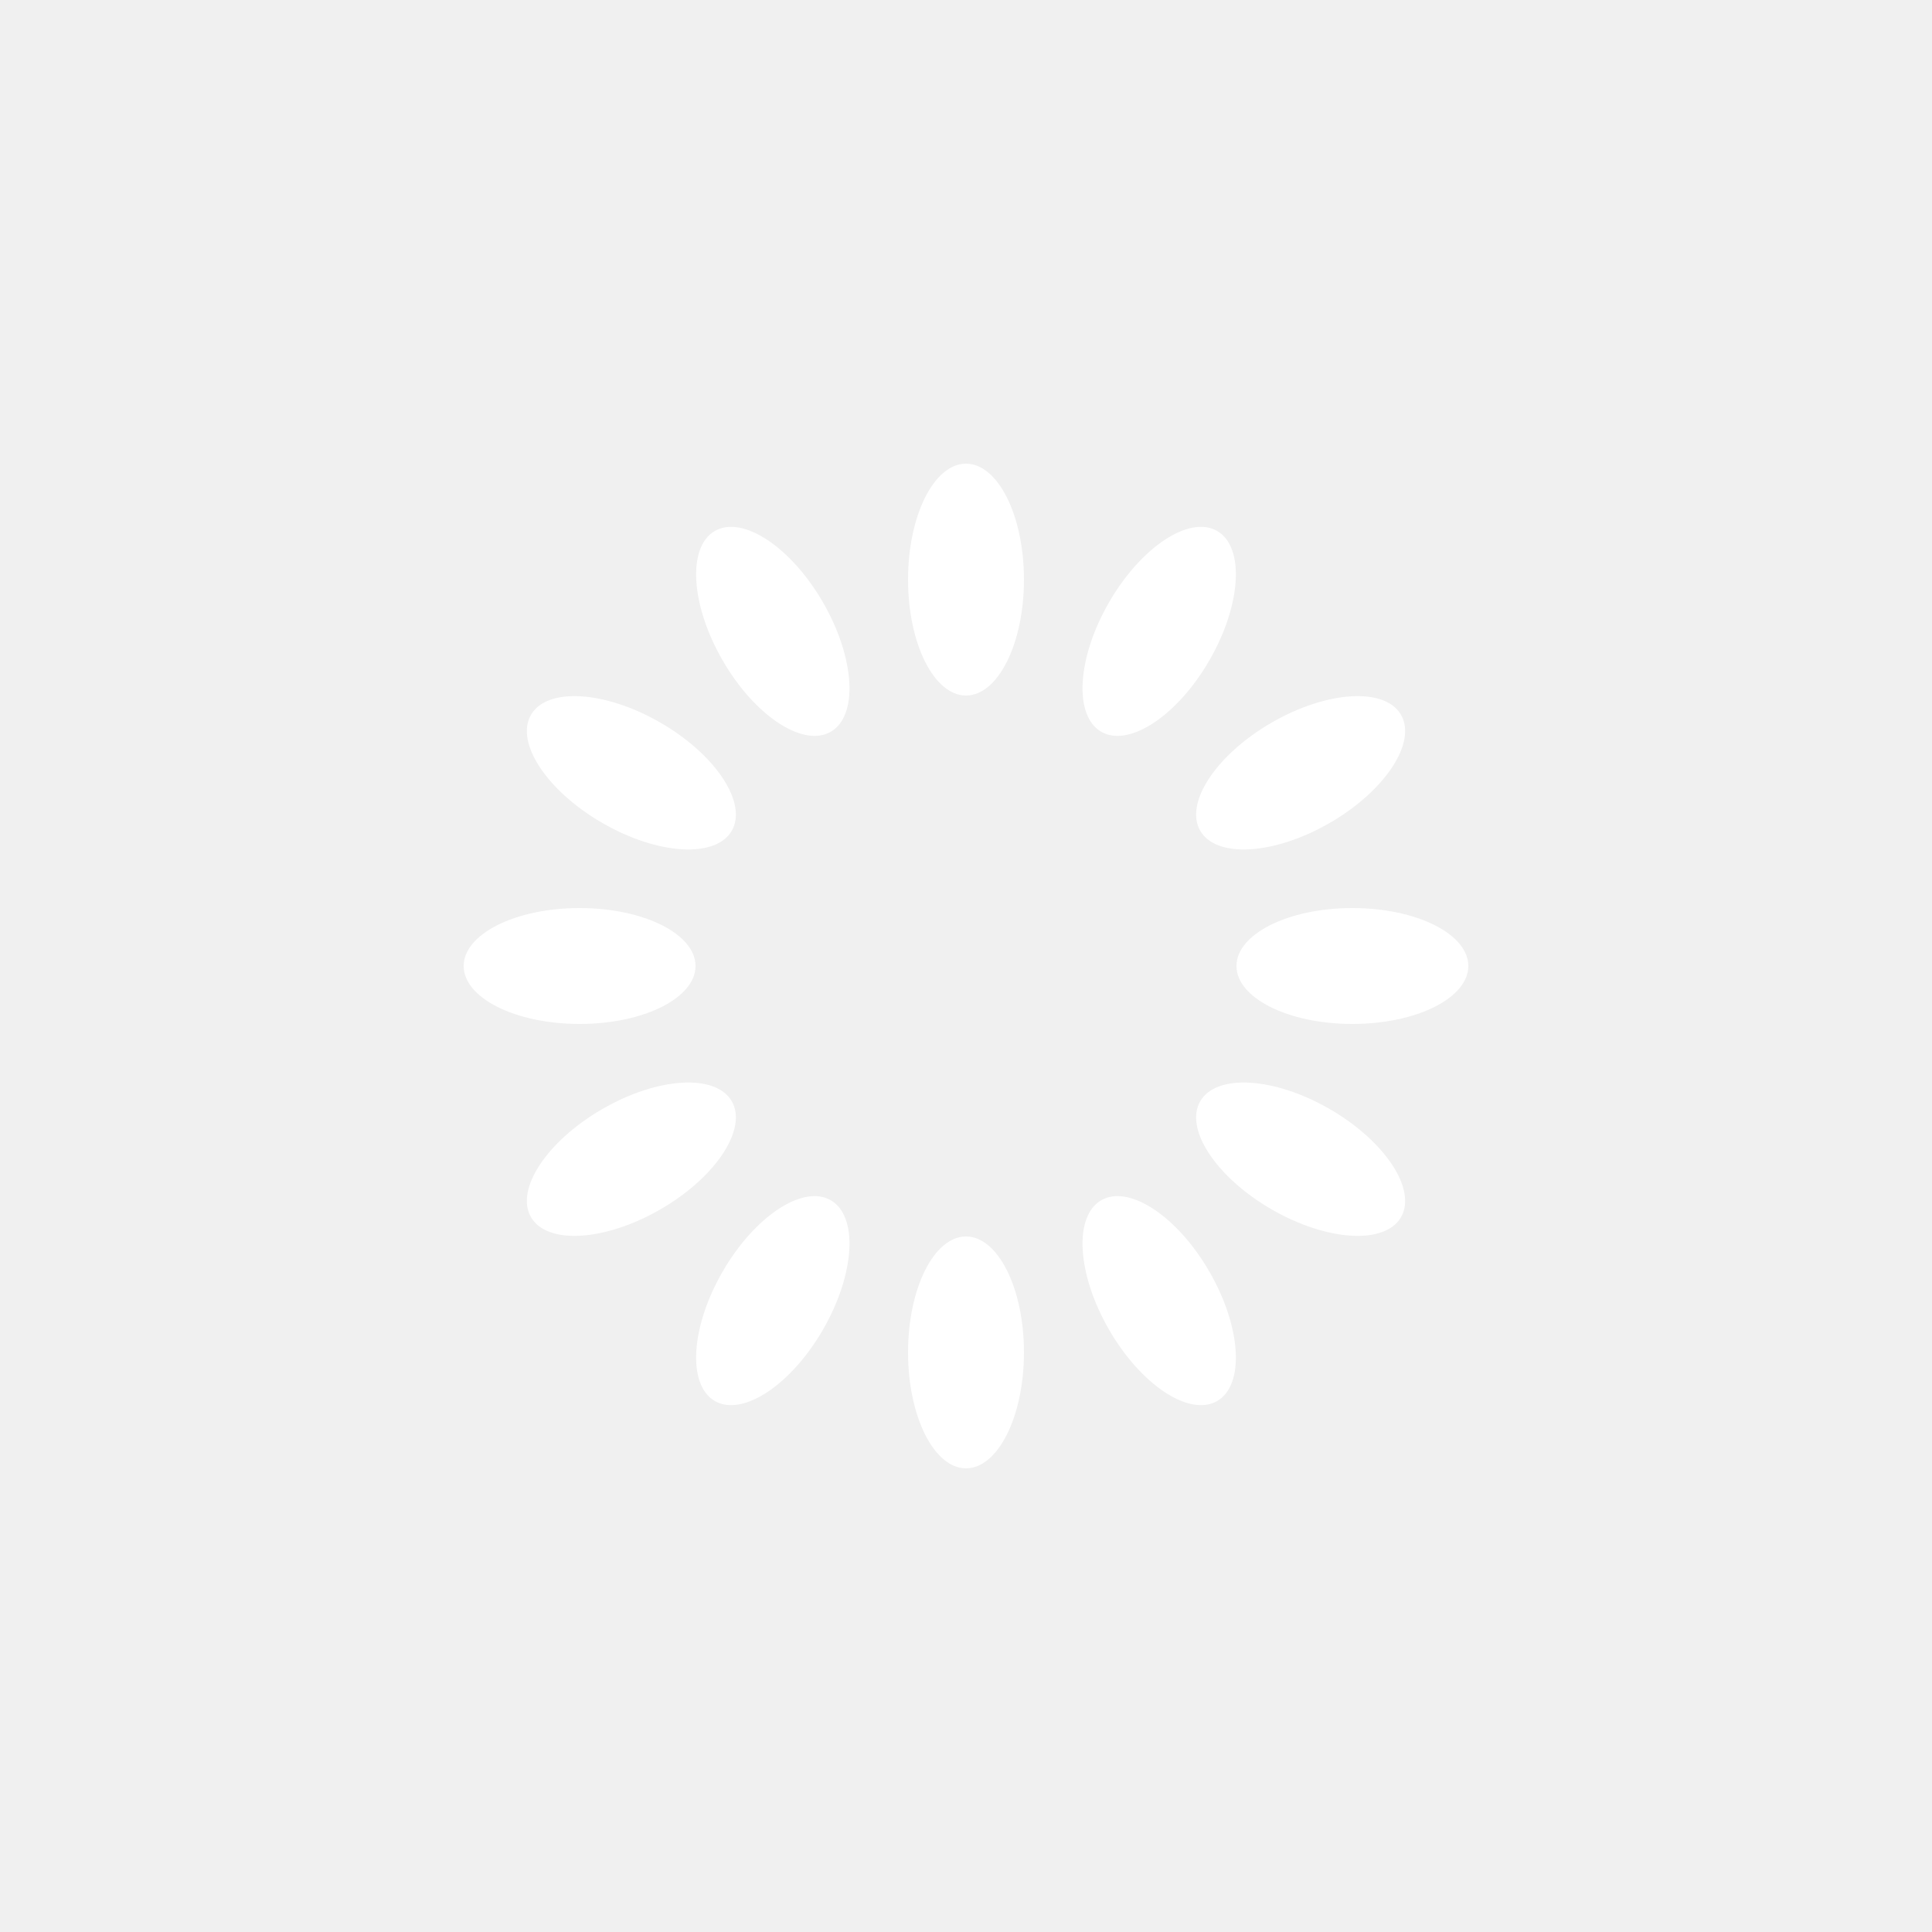
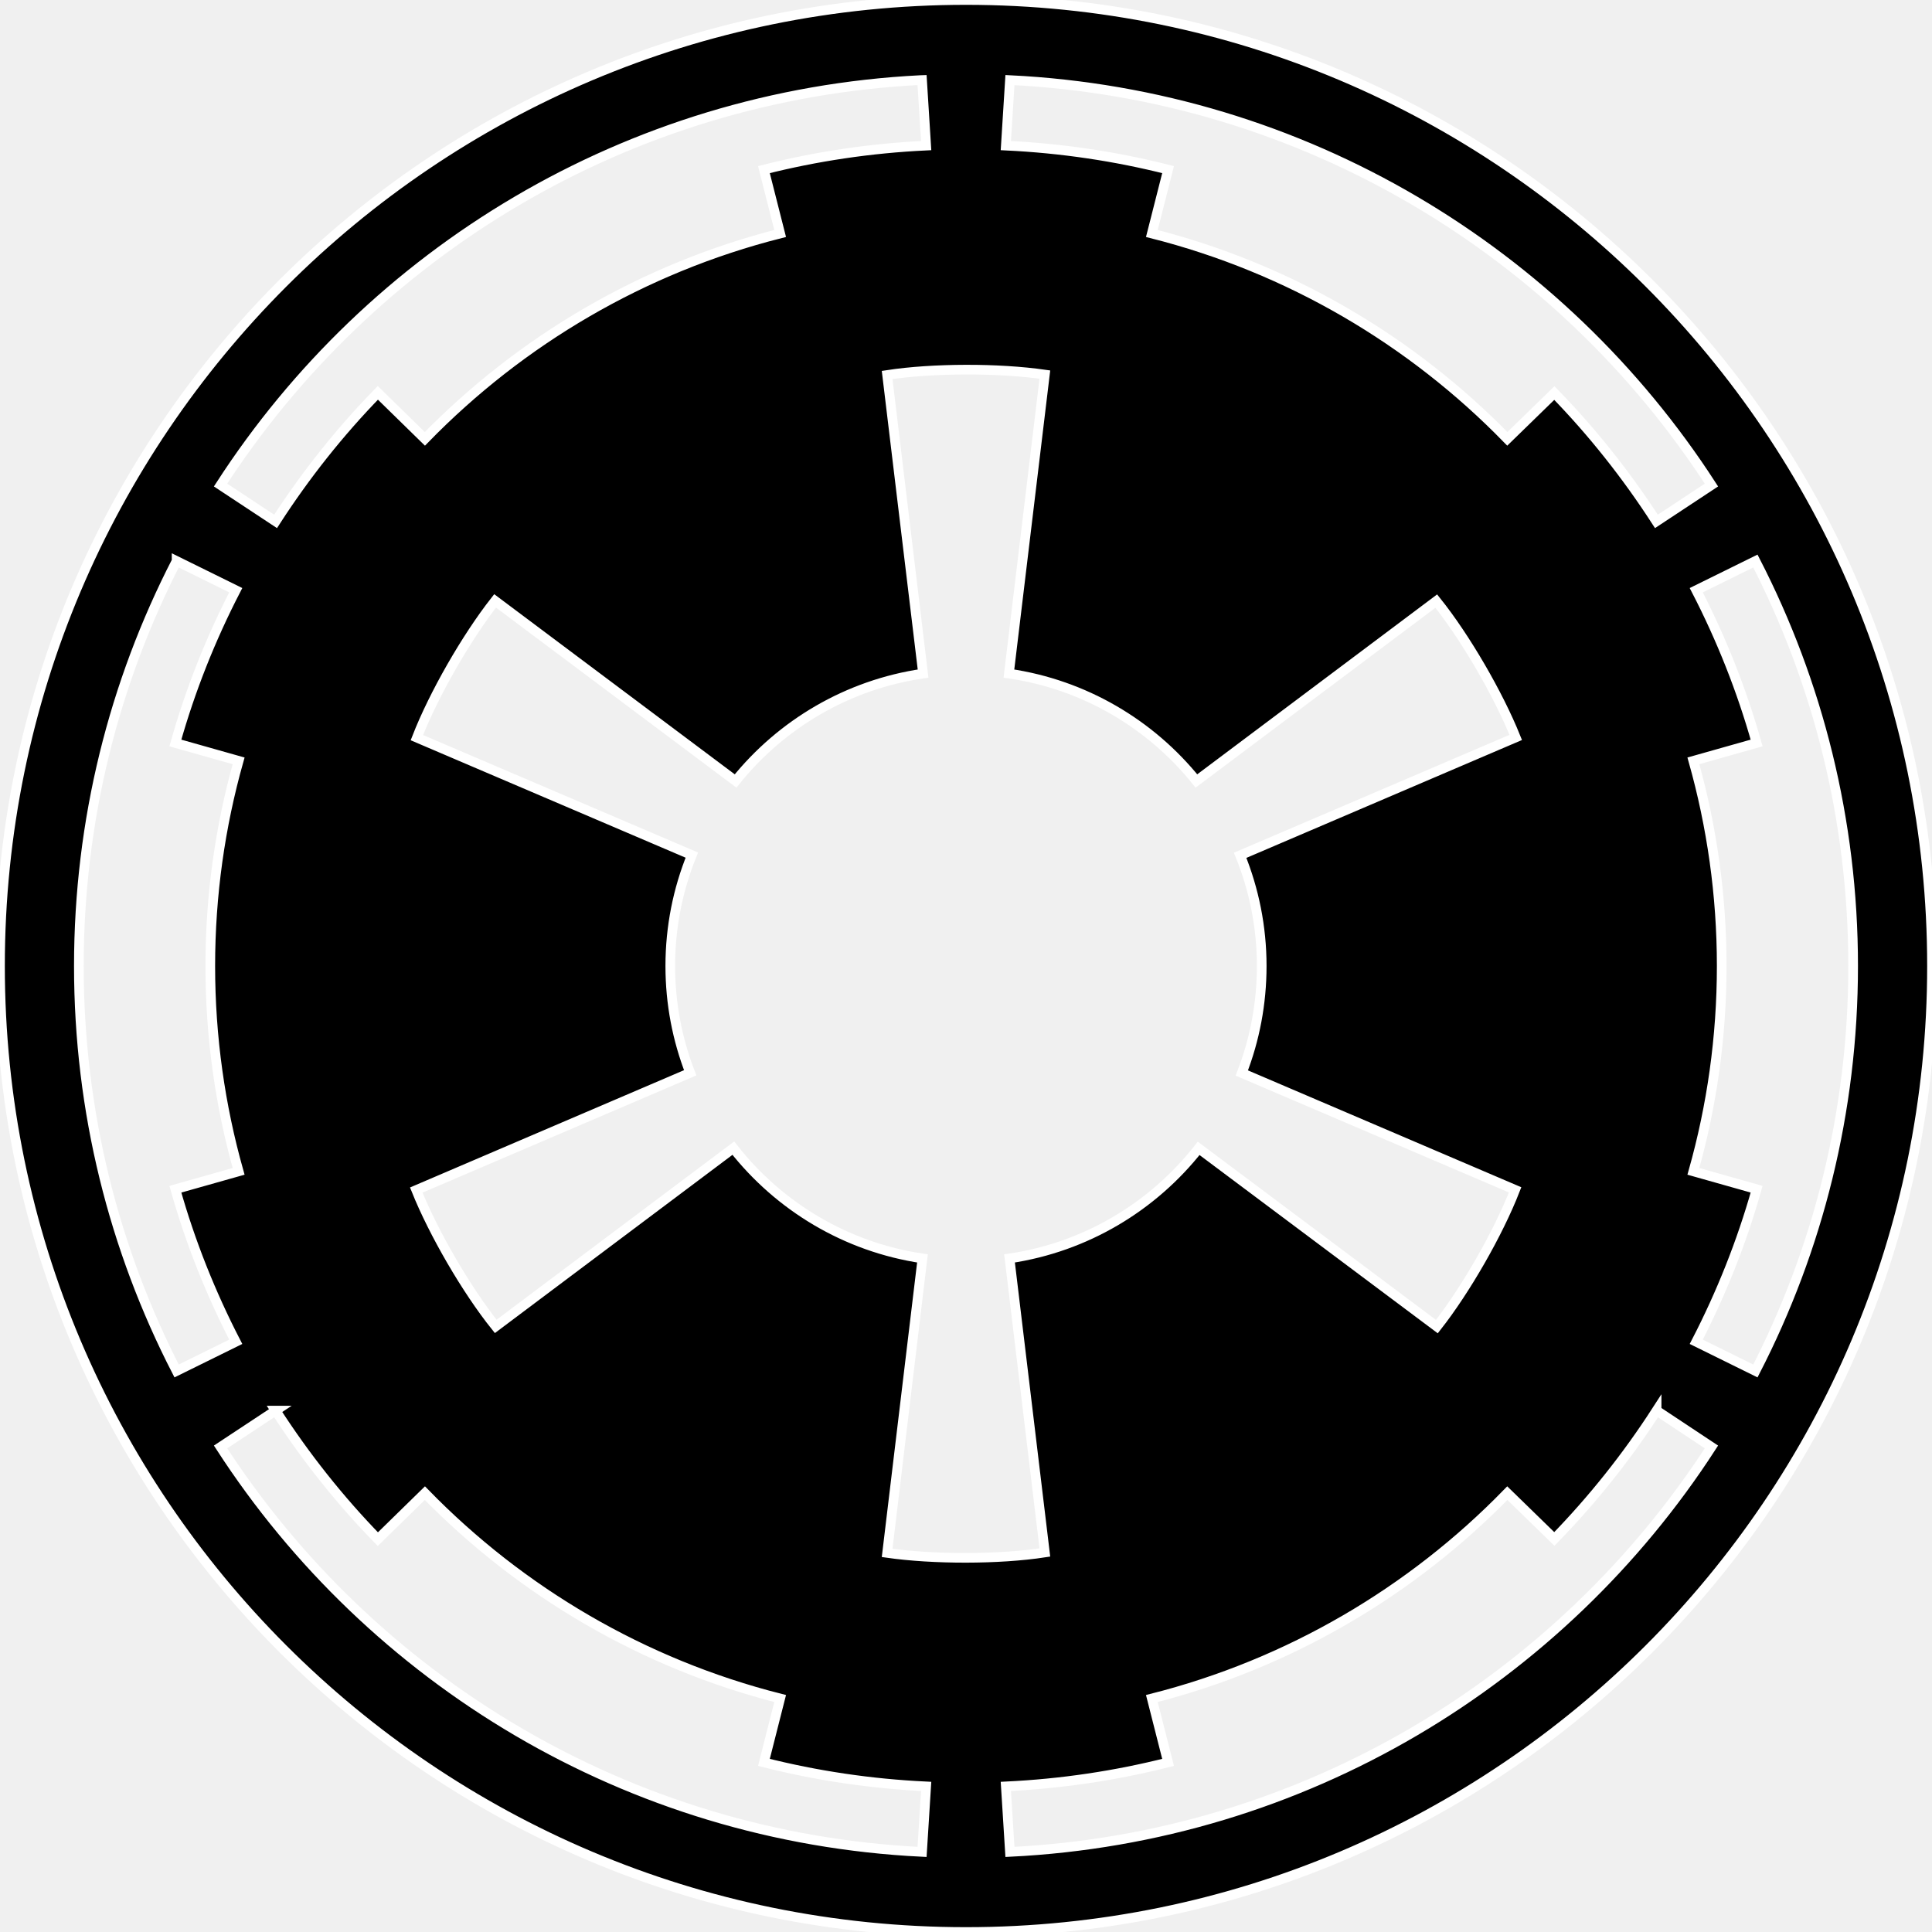
- <svg xmlns="http://www.w3.org/2000/svg" viewBox="0 0 100 100" preserveAspectRatio="xMidYMid" style="shape-rendering: auto; display: block; background: rgba(255, 255, 255, 0);" width="200" height="200">
-   <g>
-     <g transform="rotate(0 50 50)">
-       <rect fill="#ffffff" height="12" width="6" ry="6" rx="3" y="24" x="47">
-         <animate repeatCount="indefinite" begin="-0.917s" dur="1s" keyTimes="0;1" values="1;0" attributeName="opacity" />
-       </rect>
+ <svg xmlns="http://www.w3.org/2000/svg" id="emblem_of_the_first_galactic_empire4" viewBox="0 0 600 600" shape-rendering="geometricPrecision" text-rendering="geometricPrecision" project-id="78f6c7826f5f4b8f93c30fd338aff7c8" export-id="f1497c22a1774cbfae9ebc0179961d18" cached="false">
+   <style>#emblem_of_the_first_galactic_empire4-u-p1_tr {animation: emblem_of_the_first_galactic_empire4-u-p1_tr__tr 500ms linear infinite alternate forwards}@keyframes emblem_of_the_first_galactic_empire4-u-p1_tr__tr { 0% {transform: translate(487.1429px,410.9336px) rotate(0deg);animation-timing-function: cubic-bezier(0.42,0,0.58,1)} 100% {transform: translate(487.1429px,410.9336px) rotate(180deg)}}</style>
+   <g id="emblem_of_the_first_galactic_empire4-u-l1" transform="translate(-187.1429-110.9336)">
+     <g id="emblem_of_the_first_galactic_empire4-u-p1_tr" transform="translate(487.1429,410.9336) rotate(0)">
+       <path id="emblem_of_the_first_galactic_empire4-u-p1" d="M487.143,110.934c-165.6,0-300,134.4-300,300s134.4,300,300,300s300-134.4,300-300-134.4-300-300-300Zm-14.158,24.872c.169-.009.341.008.51,0l1.276,20.344c-17.303.825-34.145,3.348-50.383,7.462l5.038,19.834c-42.622,10.796-80.585,33.241-110.332,63.776l-14.605-14.286c-11.878,12.186-22.498,25.572-31.76,39.923l-17.092-11.288c46.681-72.177,126.195-121.14,217.347-125.765Zm27.806,0c91.363,4.469,171.09,53.454,217.857,125.765l-17.092,11.288c-9.242-14.316-19.851-27.699-31.696-39.86L655.255,247.222c-29.751-30.55-67.759-52.976-110.395-63.776l5.038-19.834c-16.238-4.113-33.079-6.637-50.383-7.462l1.276-20.344Zm-13.648,89.923c8.673-.02,17.347.51,24.49,1.531L500.472,320.117c23.459,3.421,44.028,15.699,58.227,33.355l74.49-55.867c9.048,11.272,19.306,28.955,24.681,42.347L572.283,376.559c4.302,10.628,6.696,22.21,6.696,34.375c0,11.72-2.179,22.919-6.186,33.227l84.885,36.288c-5.238,13.472-15.388,31.123-24.298,42.474l-73.98-55.357c-14.18,18.059-34.984,30.67-58.737,34.184l10.969,91.327c-14.286,2.2-34.694,2.168-48.98.128l10.969-91.454c-23.77-3.516-44.556-16.167-58.737-34.247l-73.788,55.357c-9.048-11.272-19.306-28.955-24.681-42.347l85.077-36.416c-3.994-10.293-6.186-21.465-6.186-33.163c0-12.186,2.38-23.795,6.696-34.439l-85.395-36.48c5.238-13.472,15.388-31.123,24.298-42.474l74.681,55.931c14.199-17.656,34.768-29.934,58.227-33.355l-11.161-92.73c7.143-1.1,15.816-1.638,24.49-1.658ZM241.99,285.168l18.367,9.056c-7.747,15.018-14.081,30.875-18.75,47.449L261.25,347.222c-5.71,20.265-8.801,41.628-8.801,63.712c0,22.105,3.08,43.493,8.801,63.776l-19.643,5.548c4.666,16.548,11.013,32.39,18.75,47.385l-18.367,9.056c-19.398-37.711-30.357-80.464-30.357-125.765s10.959-88.054,30.357-125.765Zm490.306,0c19.398,37.711,30.357,80.464,30.357,125.765s-10.959,88.054-30.357,125.765l-18.367-9.056c7.74-15,14.082-30.832,18.75-47.385l-19.643-5.548c5.721-20.283,8.801-41.67,8.801-63.776c0-22.084-3.091-43.446-8.801-63.712l19.643-5.548c-4.668-16.57-11.006-32.434-18.75-47.449l18.367-9.056ZM272.73,549.008c9.266,14.351,19.881,27.737,31.76,39.923l14.605-14.286c29.746,30.534,67.71,52.98,110.332,63.776l-5.038,19.834c16.238,4.113,33.079,6.637,50.383,7.462l-1.276,20.344c-91.363-4.469-171.09-53.454-217.857-125.765l17.092-11.288Zm428.89,0l17.028,11.288c-46.767,72.311-126.494,121.296-217.857,125.765l-1.276-20.344c17.303-.825,34.145-3.348,50.383-7.462l-5.038-19.834c42.637-10.8,80.645-33.225,110.395-63.776l14.605,14.222c11.86-12.176,22.507-25.525,31.76-39.86Z" transform="translate(-487.1429,-410.9336)" stroke="#fff" stroke-width="3" stroke-dashoffset="1.8" />
    </g>
-     <g transform="rotate(30 50 50)">
-       <rect fill="#ffffff" height="12" width="6" ry="6" rx="3" y="24" x="47">
-         <animate repeatCount="indefinite" begin="-0.833s" dur="1s" keyTimes="0;1" values="1;0" attributeName="opacity" />
-       </rect>
-     </g>
-     <g transform="rotate(60 50 50)">
-       <rect fill="#ffffff" height="12" width="6" ry="6" rx="3" y="24" x="47">
-         <animate repeatCount="indefinite" begin="-0.75s" dur="1s" keyTimes="0;1" values="1;0" attributeName="opacity" />
-       </rect>
-     </g>
-     <g transform="rotate(90 50 50)">
-       <rect fill="#ffffff" height="12" width="6" ry="6" rx="3" y="24" x="47">
-         <animate repeatCount="indefinite" begin="-0.667s" dur="1s" keyTimes="0;1" values="1;0" attributeName="opacity" />
-       </rect>
-     </g>
-     <g transform="rotate(120 50 50)">
-       <rect fill="#ffffff" height="12" width="6" ry="6" rx="3" y="24" x="47">
-         <animate repeatCount="indefinite" begin="-0.583s" dur="1s" keyTimes="0;1" values="1;0" attributeName="opacity" />
-       </rect>
-     </g>
-     <g transform="rotate(150 50 50)">
-       <rect fill="#ffffff" height="12" width="6" ry="6" rx="3" y="24" x="47">
-         <animate repeatCount="indefinite" begin="-0.5s" dur="1s" keyTimes="0;1" values="1;0" attributeName="opacity" />
-       </rect>
-     </g>
-     <g transform="rotate(180 50 50)">
-       <rect fill="#ffffff" height="12" width="6" ry="6" rx="3" y="24" x="47">
-         <animate repeatCount="indefinite" begin="-0.417s" dur="1s" keyTimes="0;1" values="1;0" attributeName="opacity" />
-       </rect>
-     </g>
-     <g transform="rotate(210 50 50)">
-       <rect fill="#ffffff" height="12" width="6" ry="6" rx="3" y="24" x="47">
-         <animate repeatCount="indefinite" begin="-0.333s" dur="1s" keyTimes="0;1" values="1;0" attributeName="opacity" />
-       </rect>
-     </g>
-     <g transform="rotate(240 50 50)">
-       <rect fill="#ffffff" height="12" width="6" ry="6" rx="3" y="24" x="47">
-         <animate repeatCount="indefinite" begin="-0.25s" dur="1s" keyTimes="0;1" values="1;0" attributeName="opacity" />
-       </rect>
-     </g>
-     <g transform="rotate(270 50 50)">
-       <rect fill="#ffffff" height="12" width="6" ry="6" rx="3" y="24" x="47">
-         <animate repeatCount="indefinite" begin="-0.167s" dur="1s" keyTimes="0;1" values="1;0" attributeName="opacity" />
-       </rect>
-     </g>
-     <g transform="rotate(300 50 50)">
-       <rect fill="#ffffff" height="12" width="6" ry="6" rx="3" y="24" x="47">
-         <animate repeatCount="indefinite" begin="-0.083s" dur="1s" keyTimes="0;1" values="1;0" attributeName="opacity" />
-       </rect>
-     </g>
-     <g transform="rotate(330 50 50)">
-       <rect fill="#ffffff" height="12" width="6" ry="6" rx="3" y="24" x="47">
-         <animate repeatCount="indefinite" begin="0s" dur="1s" keyTimes="0;1" values="1;0" attributeName="opacity" />
-       </rect>
-     </g>
-     <g />
  </g>
</svg>
